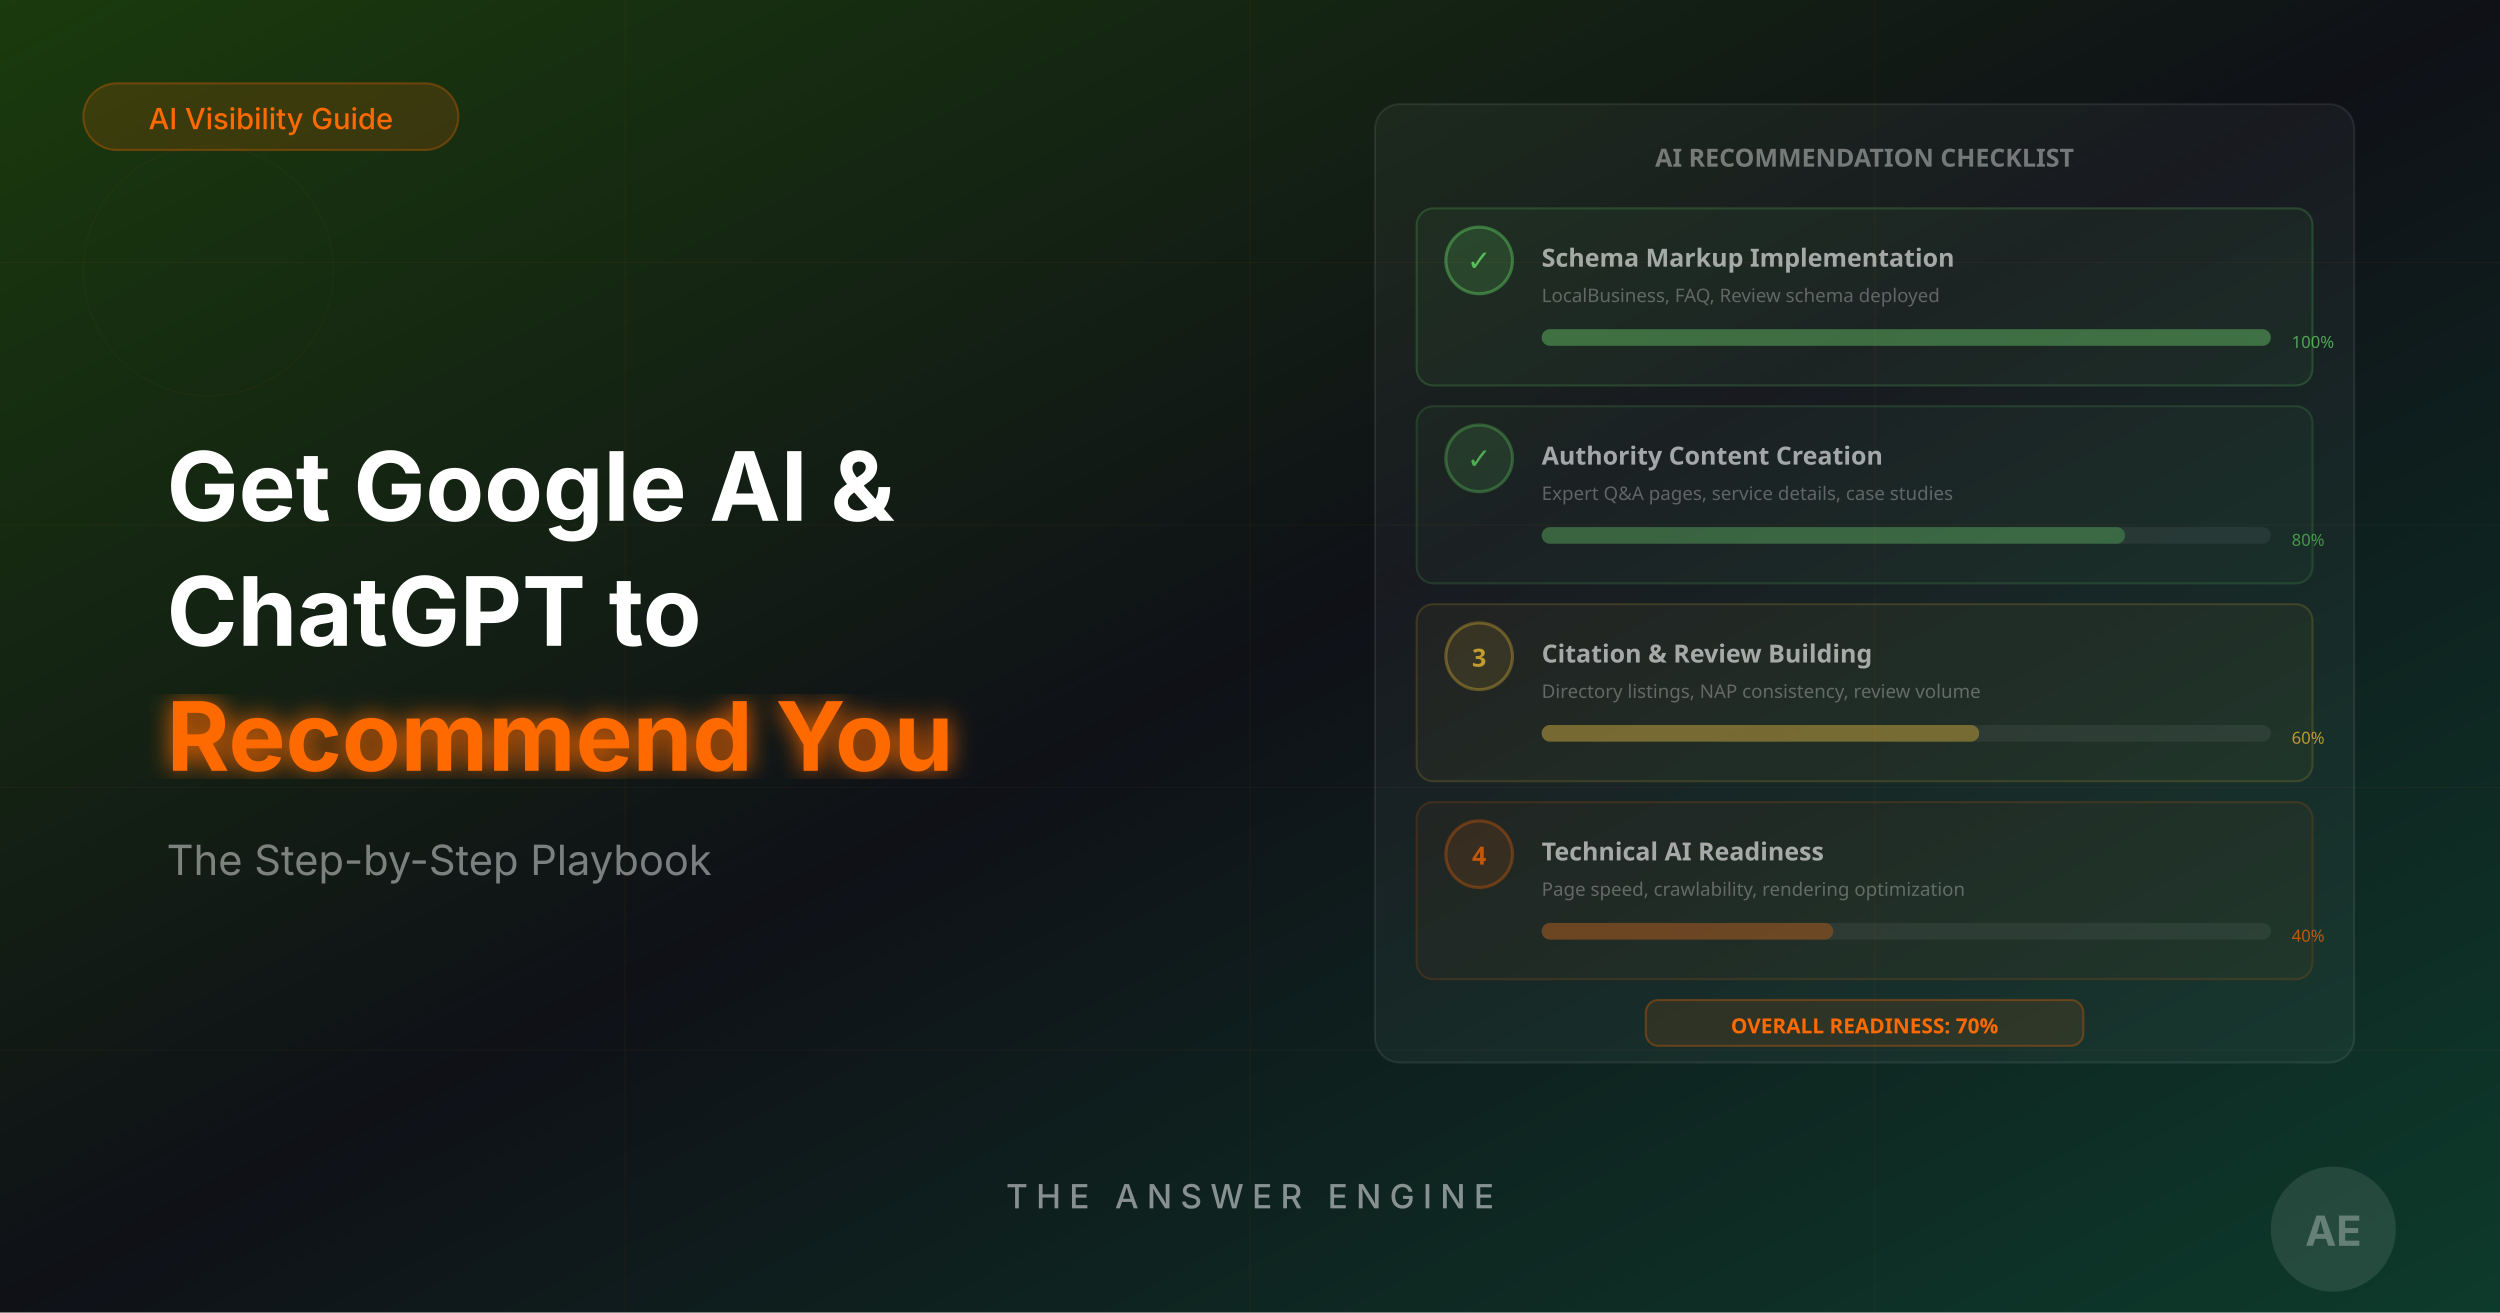
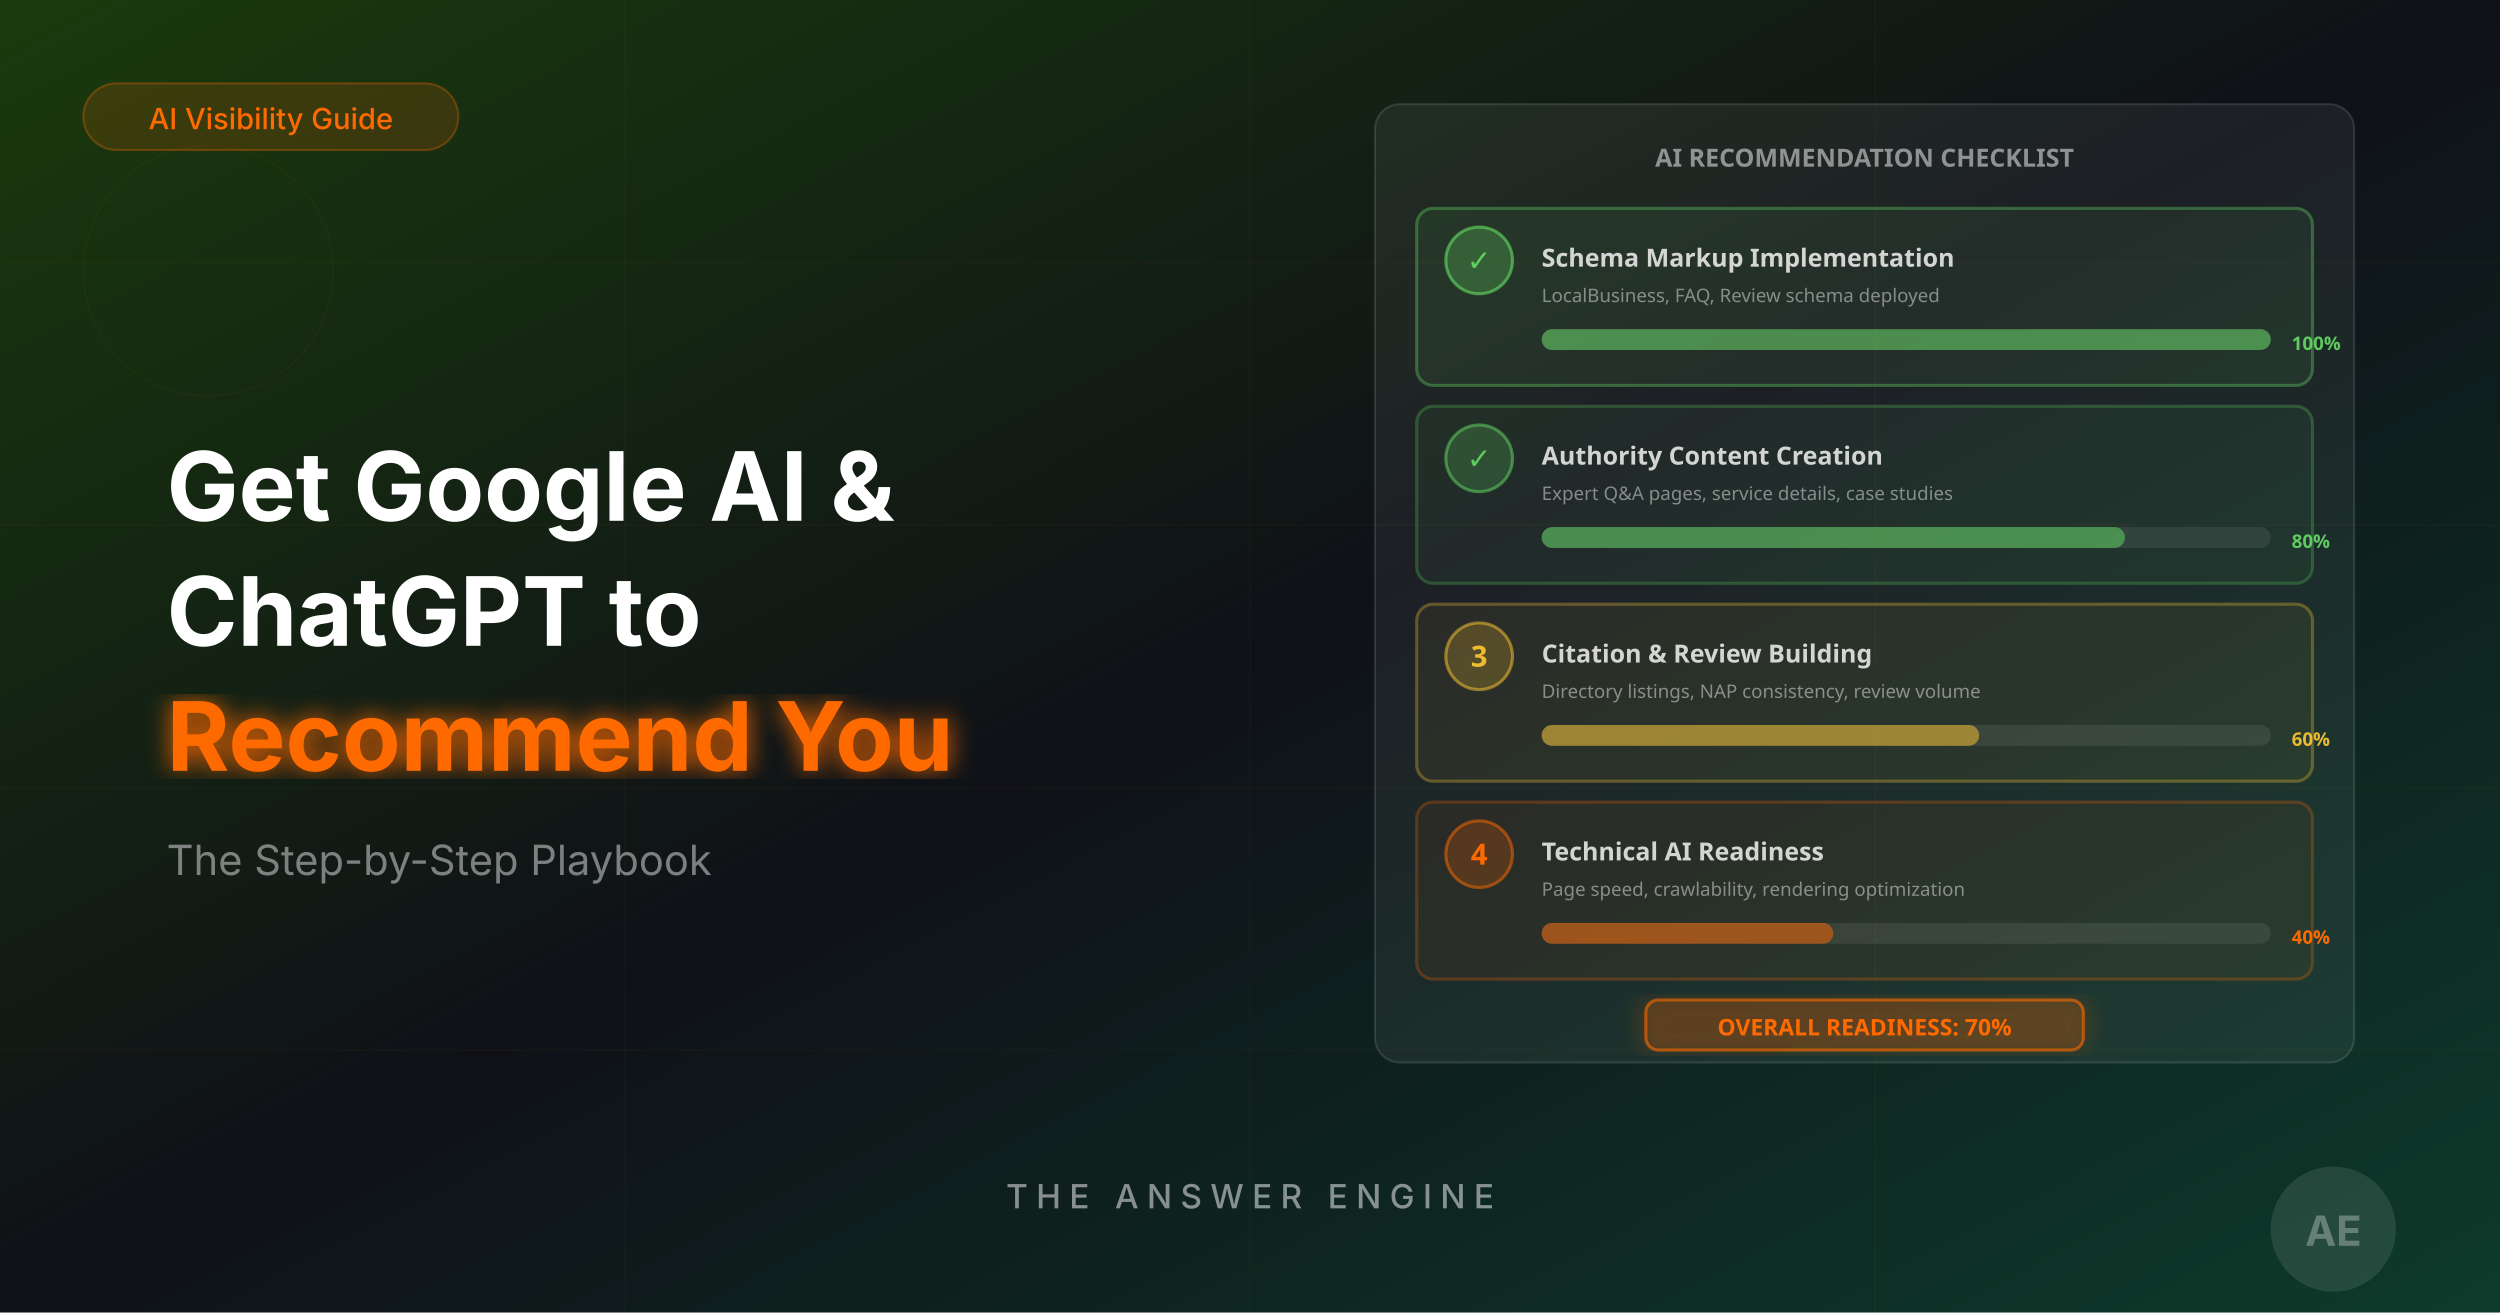
<svg xmlns="http://www.w3.org/2000/svg" width="1200" height="630" viewBox="0 0 1200 630">
  <defs>
    <linearGradient id="bg7" x1="0%" y1="0%" x2="100%" y2="100%">
      <stop offset="0%" style="stop-color:#1a3b0d;stop-opacity:1" />
      <stop offset="50%" style="stop-color:#0F1117;stop-opacity:1" />
      <stop offset="100%" style="stop-color:#0d3b2b;stop-opacity:1" />
    </linearGradient>
    <filter id="glow7">
      <feGaussianBlur stdDeviation="6" result="blur7" />
      <feMerge>
        <feMergeNode in="blur7" />
        <feMergeNode in="SourceGraphic" />
      </feMerge>
    </filter>
+     <filter id="glowSoft7">
+       <feGaussianBlur stdDeviation="12" result="blur7s" />
+       <feMerge>
+         <feMergeNode in="blur7s" />
+         <feMergeNode in="SourceGraphic" />
+       </feMerge>
+     </filter>
  </defs>
  <rect width="1200" height="630" fill="url(#bg7)" />
  <line x1="0" y1="126" x2="1200" y2="126" stroke="rgba(255,106,0,0.05)" stroke-width="0.5" />
  <line x1="0" y1="252" x2="1200" y2="252" stroke="rgba(255,106,0,0.05)" stroke-width="0.5" />
  <line x1="0" y1="378" x2="1200" y2="378" stroke="rgba(255,106,0,0.05)" stroke-width="0.5" />
  <line x1="0" y1="504" x2="1200" y2="504" stroke="rgba(255,106,0,0.05)" stroke-width="0.5" />
  <line x1="300" y1="0" x2="300" y2="630" stroke="rgba(255,106,0,0.05)" stroke-width="0.5" />
  <line x1="600" y1="0" x2="600" y2="630" stroke="rgba(255,106,0,0.05)" stroke-width="0.5" />
  <line x1="900" y1="0" x2="900" y2="630" stroke="rgba(255,106,0,0.05)" stroke-width="0.5" />
  <g transform="translate(660, 50)">
-     <rect x="0" y="0" width="470" height="460" rx="12" fill="rgba(255,255,255,0.04)" stroke="rgba(255,255,255,0.08)" stroke-width="1" />
-     <text x="235" y="30" font-family="system-ui, sans-serif" font-size="12" fill="rgba(255,255,255,0.4)" text-anchor="middle" font-weight="600">AI RECOMMENDATION CHECKLIST</text>
-     <rect x="20" y="50" width="430" height="85" rx="8" fill="rgba(100,220,100,0.05)" stroke="rgba(100,220,100,0.2)" stroke-width="1" />
-     <circle cx="50" cy="75" r="16" fill="rgba(100,220,100,0.15)" stroke="rgba(100,220,100,0.4)" stroke-width="1.5" />
-     <text x="50" y="80" font-family="system-ui, sans-serif" font-size="14" fill="rgba(100,220,100,0.8)" text-anchor="middle" font-weight="700">✓</text>
-     <text x="80" y="78" font-family="system-ui, sans-serif" font-size="12" fill="rgba(255,255,255,0.6)" font-weight="600">Schema Markup Implementation</text>
-     <text x="80" y="95" font-family="system-ui, sans-serif" font-size="9" fill="rgba(255,255,255,0.3)">LocalBusiness, FAQ, Review schema deployed</text>
-     <rect x="80" y="108" width="350" height="8" rx="4" fill="rgba(255,255,255,0.06)" />
-     <rect x="80" y="108" width="350" height="8" rx="4" fill="rgba(100,220,100,0.35)" />
-     <text x="440" y="117" font-family="system-ui, sans-serif" font-size="8" fill="rgba(100,220,100,0.7)">100%</text>
-     <rect x="20" y="145" width="430" height="85" rx="8" fill="rgba(100,220,100,0.04)" stroke="rgba(100,220,100,0.15)" stroke-width="1" />
-     <circle cx="50" cy="170" r="16" fill="rgba(100,220,100,0.12)" stroke="rgba(100,220,100,0.3)" stroke-width="1.5" />
-     <text x="50" y="175" font-family="system-ui, sans-serif" font-size="14" fill="rgba(100,220,100,0.7)" text-anchor="middle" font-weight="700">✓</text>
-     <text x="80" y="173" font-family="system-ui, sans-serif" font-size="12" fill="rgba(255,255,255,0.6)" font-weight="600">Authority Content Creation</text>
-     <text x="80" y="190" font-family="system-ui, sans-serif" font-size="9" fill="rgba(255,255,255,0.3)">Expert Q&amp;A pages, service details, case studies</text>
-     <rect x="80" y="203" width="350" height="8" rx="4" fill="rgba(255,255,255,0.06)" />
-     <rect x="80" y="203" width="280" height="8" rx="4" fill="rgba(100,220,100,0.3)" />
-     <text x="440" y="212" font-family="system-ui, sans-serif" font-size="8" fill="rgba(100,220,100,0.6)">80%</text>
-     <rect x="20" y="240" width="430" height="85" rx="8" fill="rgba(255,200,50,0.04)" stroke="rgba(255,200,50,0.15)" stroke-width="1" />
-     <circle cx="50" cy="265" r="16" fill="rgba(255,200,50,0.1)" stroke="rgba(255,200,50,0.3)" stroke-width="1.5" />
-     <text x="50" y="270" font-family="system-ui, sans-serif" font-size="12" fill="rgba(255,200,50,0.7)" text-anchor="middle" font-weight="700">3</text>
-     <text x="80" y="268" font-family="system-ui, sans-serif" font-size="12" fill="rgba(255,255,255,0.6)" font-weight="600">Citation &amp; Review Building</text>
-     <text x="80" y="285" font-family="system-ui, sans-serif" font-size="9" fill="rgba(255,255,255,0.3)">Directory listings, NAP consistency, review volume</text>
-     <rect x="80" y="298" width="350" height="8" rx="4" fill="rgba(255,255,255,0.06)" />
-     <rect x="80" y="298" width="210" height="8" rx="4" fill="rgba(255,200,50,0.35)" />
-     <text x="440" y="307" font-family="system-ui, sans-serif" font-size="8" fill="rgba(255,200,50,0.7)">60%</text>
-     <rect x="20" y="335" width="430" height="85" rx="8" fill="rgba(255,106,0,0.04)" stroke="rgba(255,106,0,0.15)" stroke-width="1" />
-     <circle cx="50" cy="360" r="16" fill="rgba(255,106,0,0.1)" stroke="rgba(255,106,0,0.3)" stroke-width="1.5" />
-     <text x="50" y="365" font-family="system-ui, sans-serif" font-size="12" fill="rgba(255,106,0,0.7)" text-anchor="middle" font-weight="700">4</text>
-     <text x="80" y="363" font-family="system-ui, sans-serif" font-size="12" fill="rgba(255,255,255,0.6)" font-weight="600">Technical AI Readiness</text>
-     <text x="80" y="380" font-family="system-ui, sans-serif" font-size="9" fill="rgba(255,255,255,0.3)">Page speed, crawlability, rendering optimization</text>
-     <rect x="80" y="393" width="350" height="8" rx="4" fill="rgba(255,255,255,0.06)" />
-     <rect x="80" y="393" width="140" height="8" rx="4" fill="rgba(255,106,0,0.3)" />
-     <text x="440" y="402" font-family="system-ui, sans-serif" font-size="8" fill="rgba(255,106,0,0.7)">40%</text>
-     <rect x="130" y="430" width="210" height="22" rx="6" fill="rgba(255,106,0,0.1)" stroke="rgba(255,106,0,0.3)" stroke-width="1" />
-     <text x="235" y="446" font-family="system-ui, sans-serif" font-size="10" fill="#FF6A00" text-anchor="middle" font-weight="600">OVERALL READINESS: 70%</text>
+     <rect x="0" y="0" width="470" height="460" rx="12" fill="rgba(255,255,255,0.06)" stroke="rgba(255,255,255,0.12)" stroke-width="1" />
+     <text x="235" y="30" font-family="system-ui, sans-serif" font-size="12" fill="rgba(255,255,255,0.5)" text-anchor="middle" font-weight="600">AI RECOMMENDATION CHECKLIST</text>
+     <rect x="20" y="50" width="430" height="85" rx="8" fill="rgba(100,220,100,0.08)" stroke="rgba(100,220,100,0.35)" stroke-width="1.5" />
+     <circle cx="50" cy="75" r="16" fill="rgba(100,220,100,0.25)" stroke="rgba(100,220,100,0.6)" stroke-width="1.5" />
+     <text x="50" y="80" font-family="system-ui, sans-serif" font-size="14" fill="rgba(100,220,100,0.9)" text-anchor="middle" font-weight="700">✓</text>
+     <text x="80" y="78" font-family="system-ui, sans-serif" font-size="12" fill="rgba(255,255,255,0.8)" font-weight="600">Schema Markup Implementation</text>
+     <text x="80" y="95" font-family="system-ui, sans-serif" font-size="9" fill="rgba(255,255,255,0.45)">LocalBusiness, FAQ, Review schema deployed</text>
+     <rect x="80" y="108" width="350" height="10" rx="5" fill="rgba(255,255,255,0.08)" />
+     <rect x="80" y="108" width="350" height="10" rx="5" fill="rgba(100,220,100,0.5)" />
+     <text x="440" y="118" font-family="system-ui, sans-serif" font-size="9" fill="rgba(100,220,100,0.9)" font-weight="600">100%</text>
+     <rect x="20" y="145" width="430" height="85" rx="8" fill="rgba(100,220,100,0.06)" stroke="rgba(100,220,100,0.25)" stroke-width="1.5" />
+     <circle cx="50" cy="170" r="16" fill="rgba(100,220,100,0.2)" stroke="rgba(100,220,100,0.5)" stroke-width="1.5" />
+     <text x="50" y="175" font-family="system-ui, sans-serif" font-size="14" fill="rgba(100,220,100,0.9)" text-anchor="middle" font-weight="700">✓</text>
+     <text x="80" y="173" font-family="system-ui, sans-serif" font-size="12" fill="rgba(255,255,255,0.8)" font-weight="600">Authority Content Creation</text>
+     <text x="80" y="190" font-family="system-ui, sans-serif" font-size="9" fill="rgba(255,255,255,0.45)">Expert Q&amp;A pages, service details, case studies</text>
+     <rect x="80" y="203" width="350" height="10" rx="5" fill="rgba(255,255,255,0.08)" />
+     <rect x="80" y="203" width="280" height="10" rx="5" fill="rgba(100,220,100,0.5)" />
+     <text x="440" y="213" font-family="system-ui, sans-serif" font-size="9" fill="rgba(100,220,100,0.9)" font-weight="600">80%</text>
+     <rect x="20" y="240" width="430" height="85" rx="8" fill="rgba(255,200,50,0.06)" stroke="rgba(255,200,50,0.3)" stroke-width="1.5" />
+     <circle cx="50" cy="265" r="16" fill="rgba(255,200,50,0.2)" stroke="rgba(255,200,50,0.5)" stroke-width="1.5" />
+     <text x="50" y="270" font-family="system-ui, sans-serif" font-size="14" fill="rgba(255,200,50,0.9)" text-anchor="middle" font-weight="700">3</text>
+     <text x="80" y="268" font-family="system-ui, sans-serif" font-size="12" fill="rgba(255,255,255,0.8)" font-weight="600">Citation &amp; Review Building</text>
+     <text x="80" y="285" font-family="system-ui, sans-serif" font-size="9" fill="rgba(255,255,255,0.45)">Directory listings, NAP consistency, review volume</text>
+     <rect x="80" y="298" width="350" height="10" rx="5" fill="rgba(255,255,255,0.08)" />
+     <rect x="80" y="298" width="210" height="10" rx="5" fill="rgba(255,200,50,0.5)" />
+     <text x="440" y="308" font-family="system-ui, sans-serif" font-size="9" fill="rgba(255,200,50,0.9)" font-weight="600">60%</text>
+     <rect x="20" y="335" width="430" height="85" rx="8" fill="rgba(255,106,0,0.06)" stroke="rgba(255,106,0,0.25)" stroke-width="1.5" />
+     <circle cx="50" cy="360" r="16" fill="rgba(255,106,0,0.2)" stroke="rgba(255,106,0,0.5)" stroke-width="1.5" />
+     <text x="50" y="365" font-family="system-ui, sans-serif" font-size="14" fill="#FF6A00" text-anchor="middle" font-weight="700">4</text>
+     <text x="80" y="363" font-family="system-ui, sans-serif" font-size="12" fill="rgba(255,255,255,0.8)" font-weight="600">Technical AI Readiness</text>
+     <text x="80" y="380" font-family="system-ui, sans-serif" font-size="9" fill="rgba(255,255,255,0.45)">Page speed, crawlability, rendering optimization</text>
+     <rect x="80" y="393" width="350" height="10" rx="5" fill="rgba(255,255,255,0.08)" />
+     <rect x="80" y="393" width="140" height="10" rx="5" fill="rgba(255,106,0,0.5)" />
+     <text x="440" y="403" font-family="system-ui, sans-serif" font-size="9" fill="#FF6A00" font-weight="600">40%</text>
+     <rect x="130" y="430" width="210" height="24" rx="6" fill="rgba(255,106,0,0.15)" stroke="#FF6A00" stroke-width="1.5" filter="url(#glow7)" stroke-opacity="0.6" />
+     <text x="235" y="447" font-family="system-ui, sans-serif" font-size="11" fill="#FF6A00" text-anchor="middle" font-weight="700">OVERALL READINESS: 70%</text>
  </g>
-   <circle cx="100" cy="130" r="60" stroke="rgba(255,106,0,0.05)" stroke-width="0.5" fill="none" />
+   <circle cx="100" cy="130" r="60" stroke="rgba(255,106,0,0.06)" stroke-width="0.5" fill="none" />
  <rect x="40" y="40" width="180" height="32" rx="16" fill="rgba(255,106,0,0.15)" stroke="rgba(255,106,0,0.3)" stroke-width="1" />
  <text x="130" y="62" font-family="system-ui, -apple-system, sans-serif" font-size="14" font-weight="500" fill="#FF6A00" text-anchor="middle">AI Visibility Guide</text>
  <text x="80" y="250" font-family="system-ui, -apple-system, sans-serif" font-size="46" font-weight="700" fill="white">Get Google AI &amp;</text>
  <text x="80" y="310" font-family="system-ui, -apple-system, sans-serif" font-size="46" font-weight="700" fill="white">ChatGPT to</text>
  <text x="80" y="370" font-family="system-ui, -apple-system, sans-serif" font-size="46" font-weight="700" fill="#FF6A00" filter="url(#glow7)">Recommend You</text>
  <text x="80" y="420" font-family="system-ui, -apple-system, sans-serif" font-size="20" font-weight="400" fill="rgba(255,255,255,0.45)">The Step-by-Step Playbook</text>
  <text x="600" y="580" font-family="system-ui, -apple-system, sans-serif" font-size="16" font-weight="500" fill="rgba(255,255,255,0.5)" text-anchor="middle" letter-spacing="4">THE ANSWER ENGINE</text>
  <circle cx="1120" cy="590" r="30" fill="rgba(255,255,255,0.1)" />
  <text x="1120" y="598" font-family="system-ui, -apple-system, sans-serif" font-size="20" font-weight="700" fill="rgba(255,255,255,0.3)" text-anchor="middle">AE</text>
</svg>
